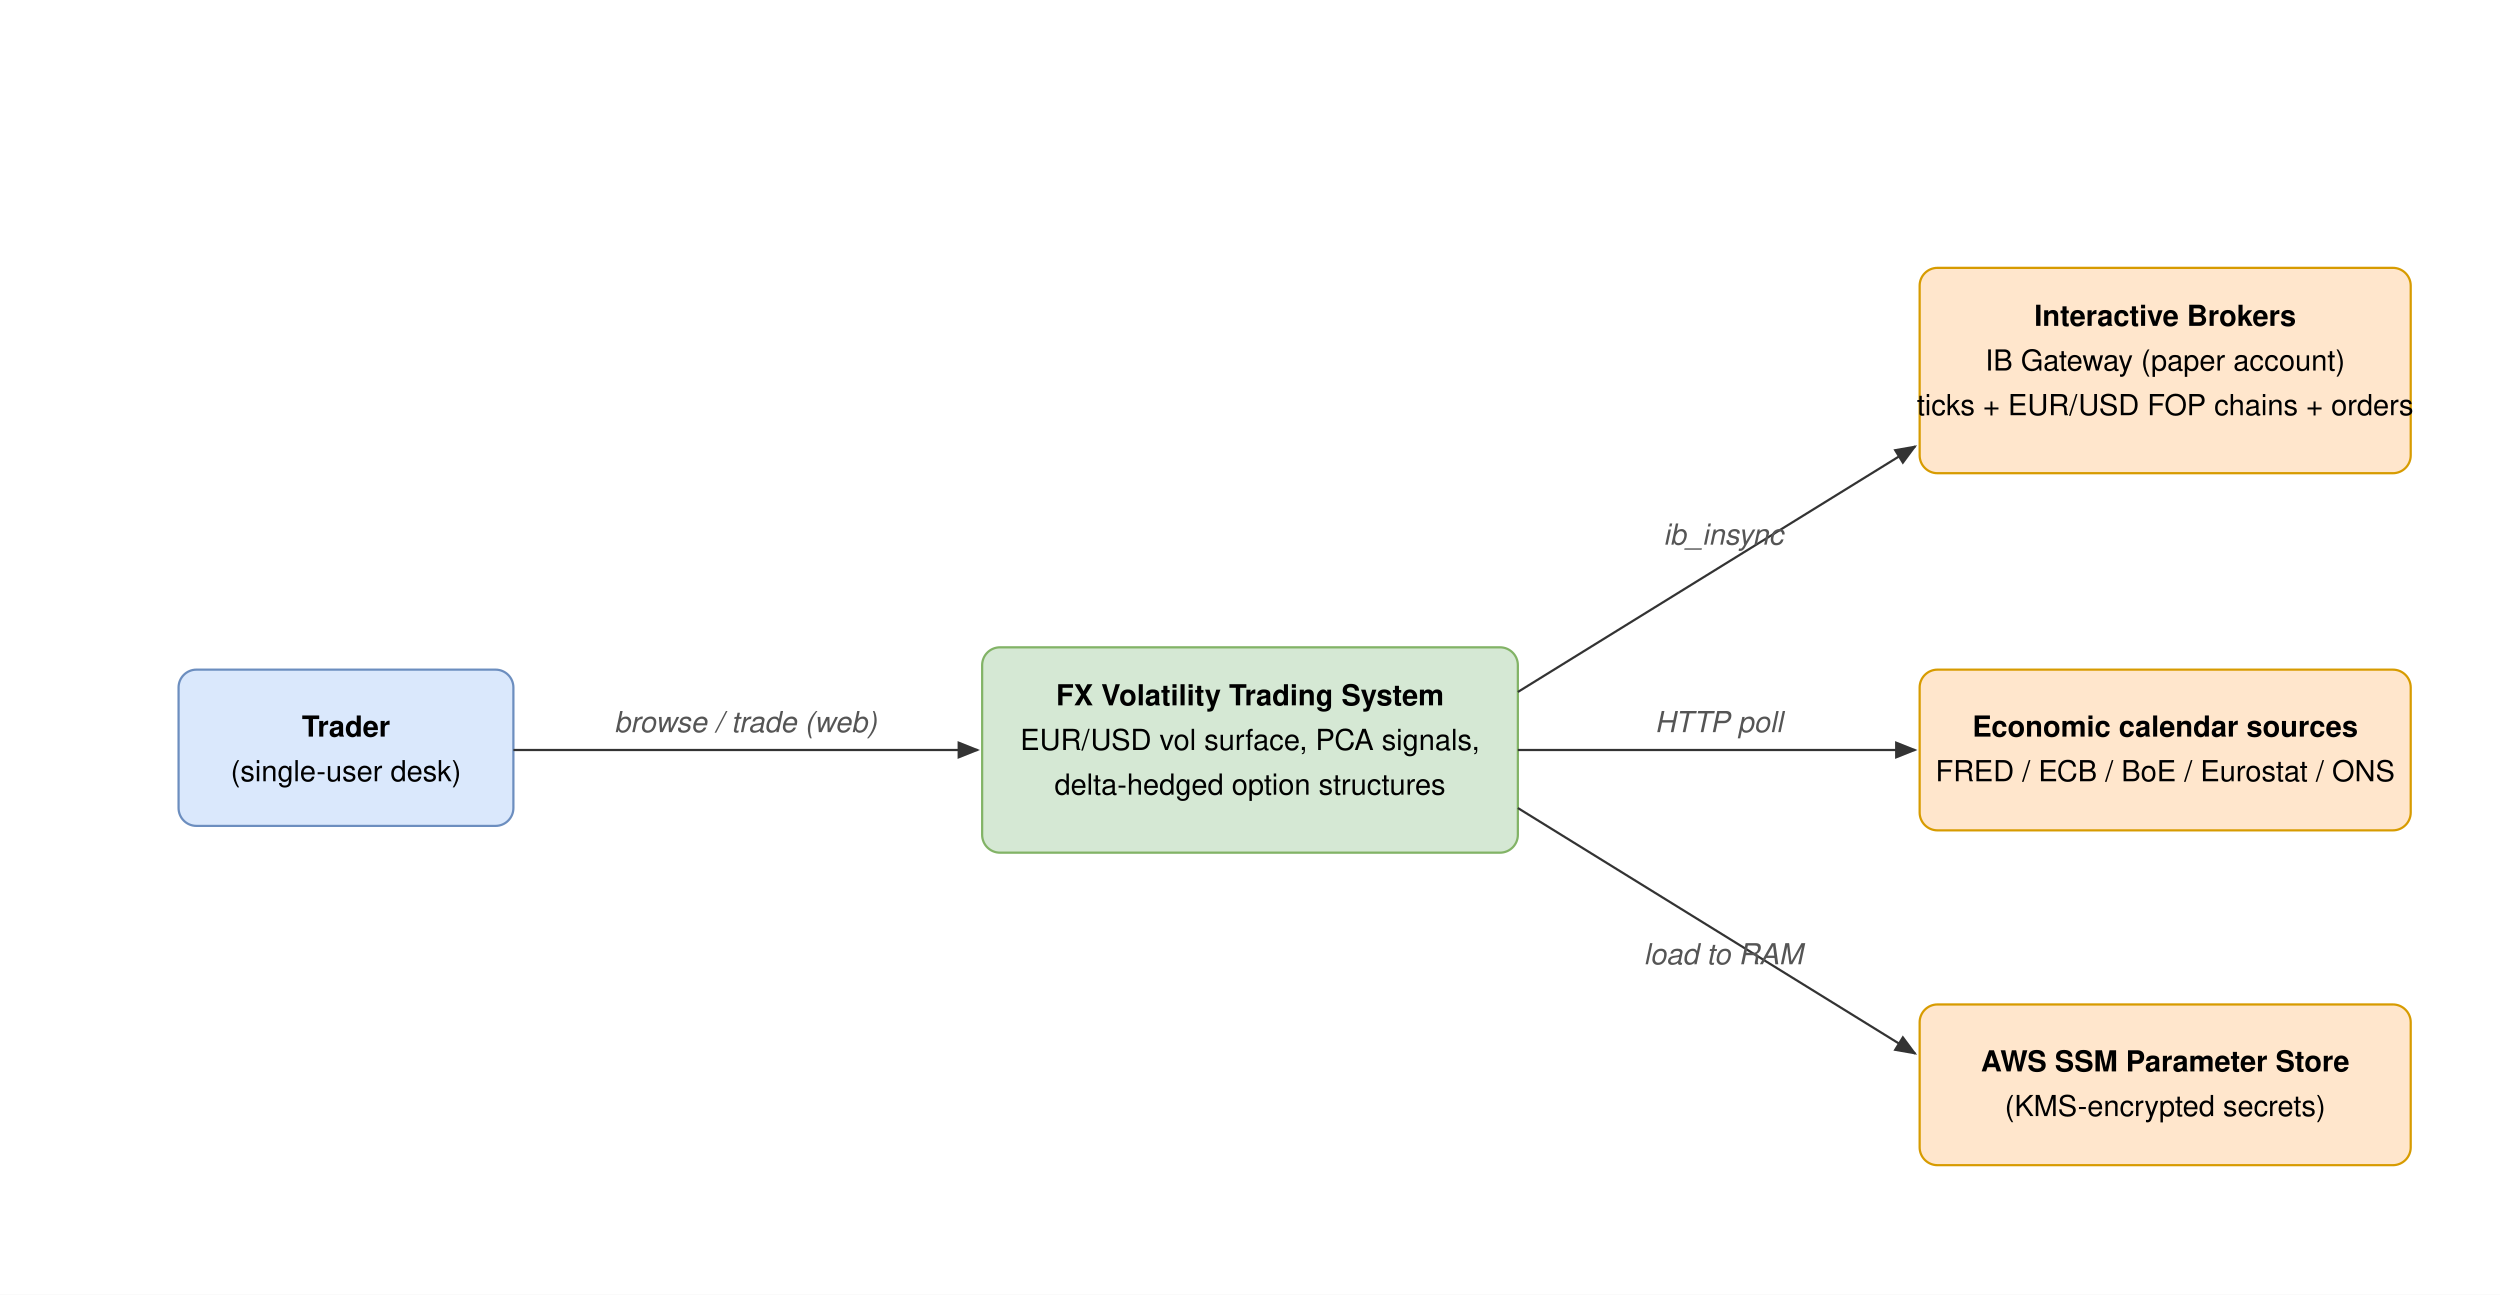
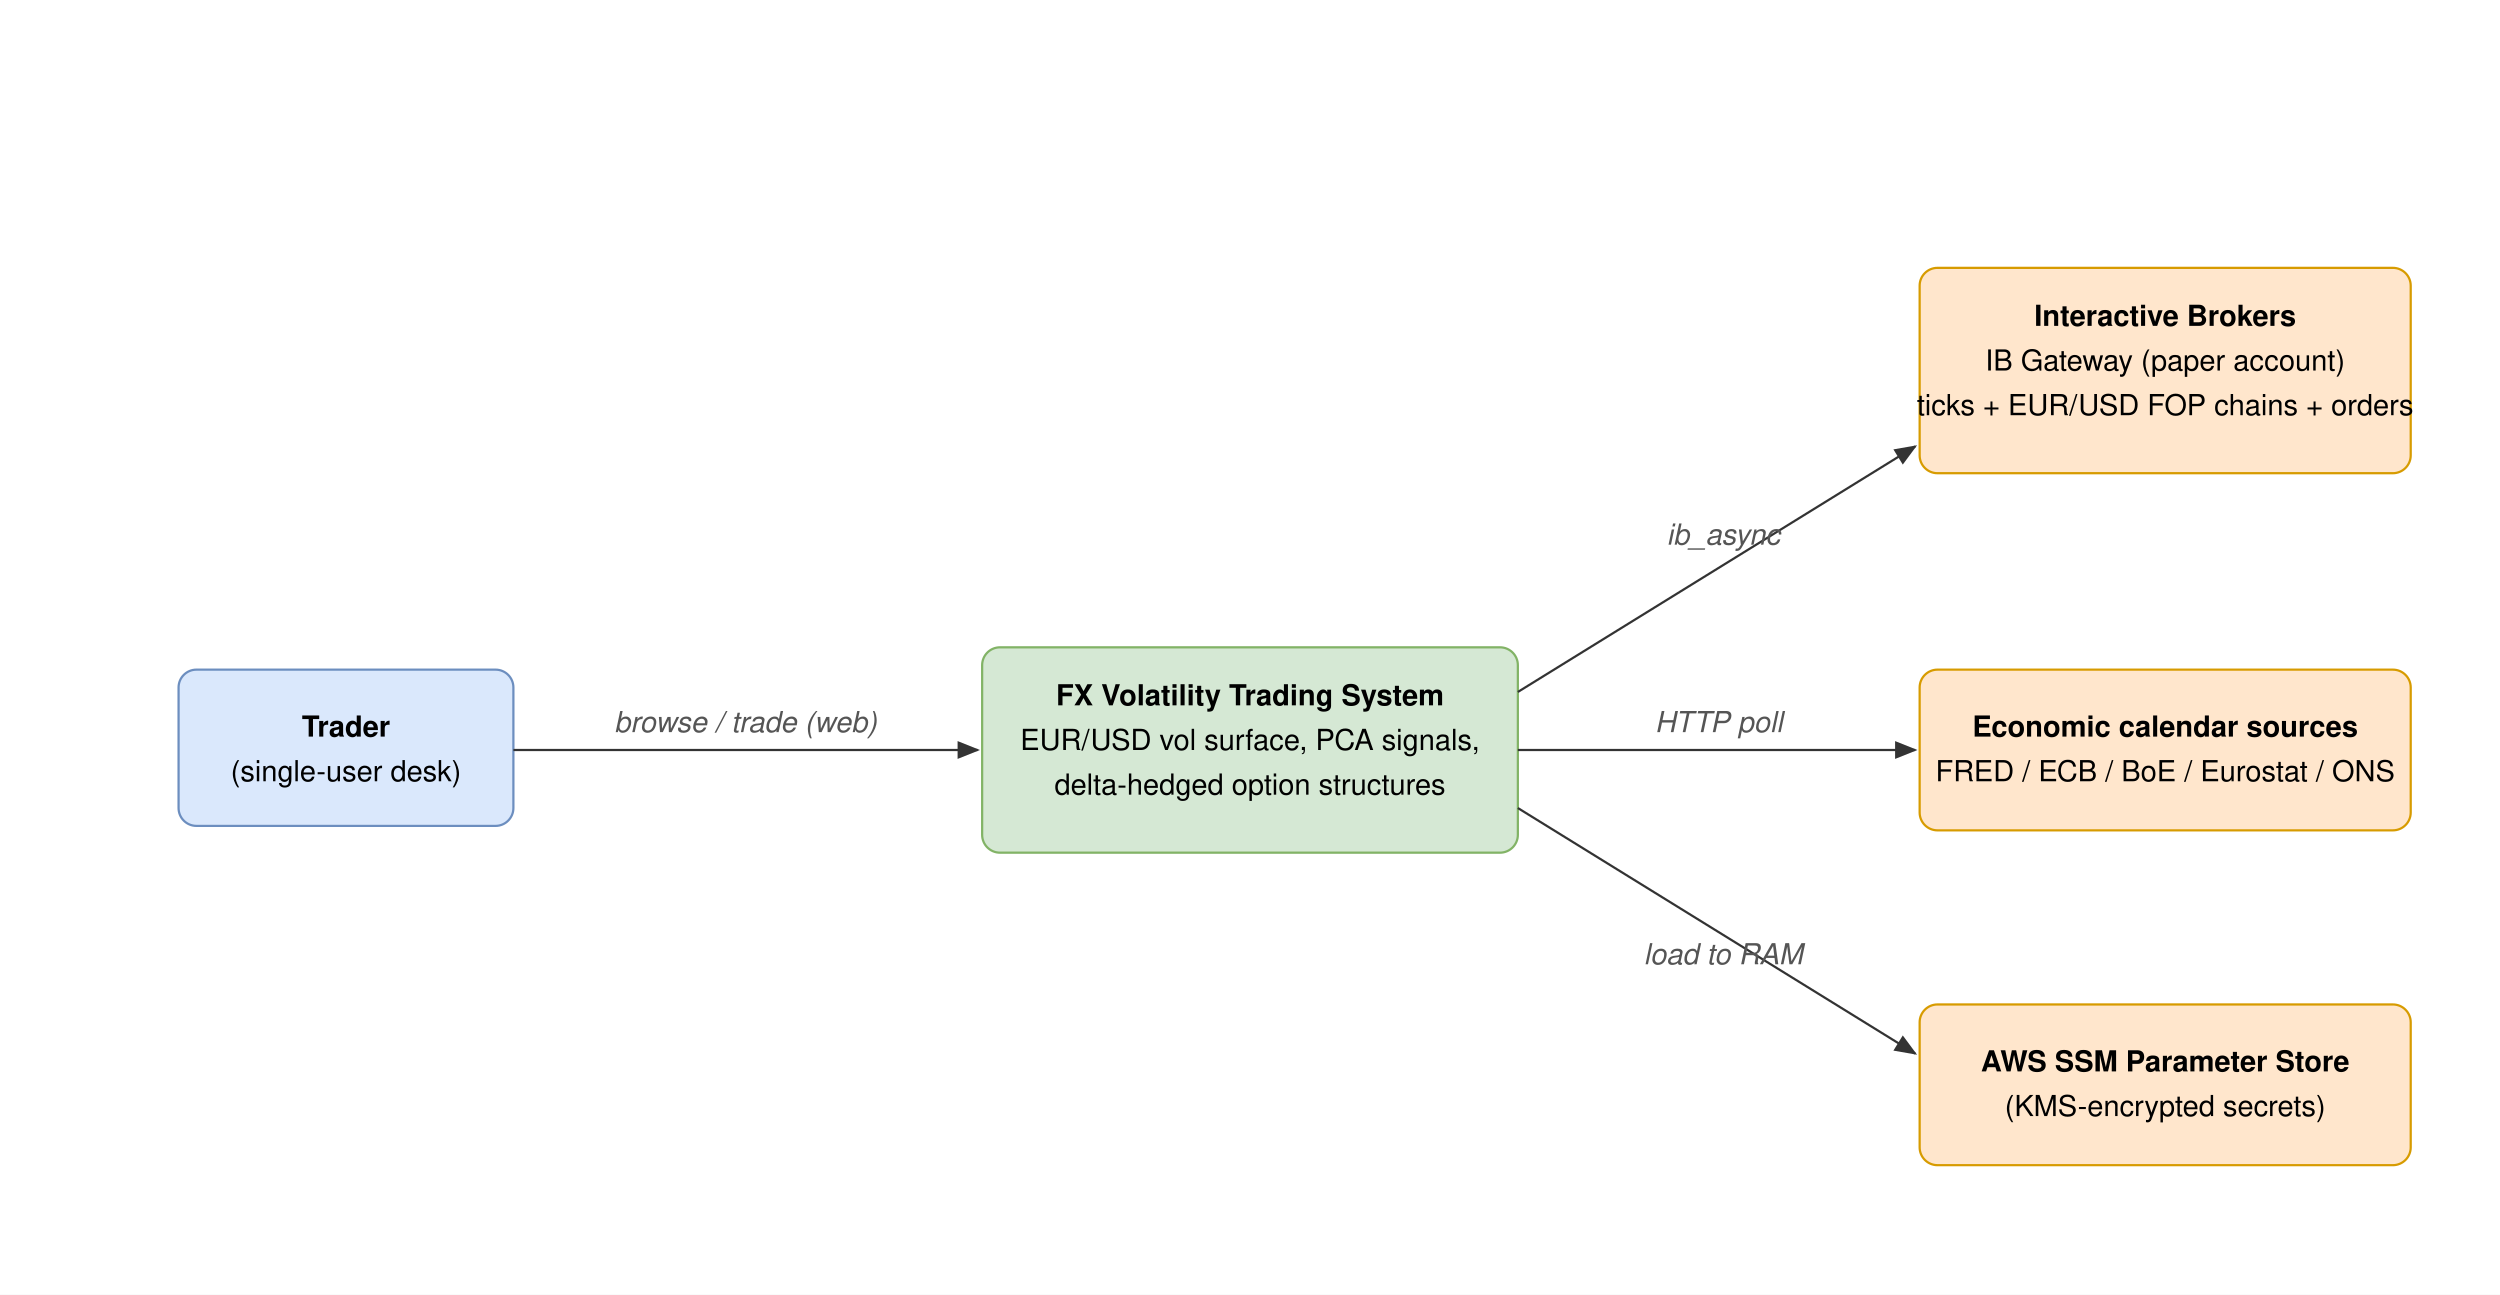
<svg xmlns="http://www.w3.org/2000/svg" width="1120" height="580" viewBox="0 0 1120 580" font-family="Helvetica, Arial, sans-serif" font-size="13">
  <rect width="1120" height="580" fill="#ffffff" />
  <defs>
    <marker id="a" markerWidth="10" markerHeight="8" refX="9" refY="4" orient="auto">
      <path d="M0,0 L10,4 L0,8 z" fill="#333" />
    </marker>
  </defs>
  <rect x="80" y="300" width="150" height="70" rx="8" fill="#dae8fc" stroke="#6c8ebf" />
  <text x="155" y="330" text-anchor="middle" font-weight="bold">Trader</text>
  <text x="155" y="350" text-anchor="middle">(single-user desk)</text>
  <rect x="440" y="290" width="240" height="92" rx="8" fill="#d5e8d4" stroke="#82b366" />
  <text x="560" y="316" text-anchor="middle" font-weight="bold">FX Volatility Trading System</text>
  <text x="560" y="336" text-anchor="middle">EUR/USD vol surface, PCA signals,</text>
  <text x="560" y="356" text-anchor="middle">delta-hedged option structures</text>
  <rect x="860" y="120" width="220" height="92" rx="8" fill="#ffe6cc" stroke="#d79b00" />
  <text x="970" y="146" text-anchor="middle" font-weight="bold">Interactive Brokers</text>
  <text x="970" y="166" text-anchor="middle">IB Gateway (paper account)</text>
  <text x="970" y="186" text-anchor="middle">ticks + EUR/USD FOP chains + orders</text>
  <rect x="860" y="300" width="220" height="72" rx="8" fill="#ffe6cc" stroke="#d79b00" />
  <text x="970" y="330" text-anchor="middle" font-weight="bold">Economic calendar sources</text>
  <text x="970" y="350" text-anchor="middle">FRED / ECB / BoE / Eurostat / ONS</text>
  <rect x="860" y="450" width="220" height="72" rx="8" fill="#ffe6cc" stroke="#d79b00" />
  <text x="970" y="480" text-anchor="middle" font-weight="bold">AWS SSM Parameter Store</text>
  <text x="970" y="500" text-anchor="middle">(KMS-encrypted secrets)</text>
  <line x1="230" y1="336" x2="438" y2="336" stroke="#333" marker-end="url(#a)" />
  <text x="334" y="328" text-anchor="middle" font-style="italic" fill="#555">browse / trade (web)</text>
  <line x1="680" y1="310" x2="858" y2="200" stroke="#333" marker-end="url(#a)" />
-   <text x="772" y="244" text-anchor="middle" font-style="italic" fill="#555">ib_insync</text>
+   <text x="772" y="244" text-anchor="middle" font-style="italic" fill="#555">ib_async</text>
  <line x1="680" y1="336" x2="858" y2="336" stroke="#333" marker-end="url(#a)" />
  <text x="770" y="328" text-anchor="middle" font-style="italic" fill="#555">HTTP poll</text>
  <line x1="680" y1="362" x2="858" y2="472" stroke="#333" marker-end="url(#a)" />
  <text x="772" y="432" text-anchor="middle" font-style="italic" fill="#555">load to RAM</text>
</svg>
